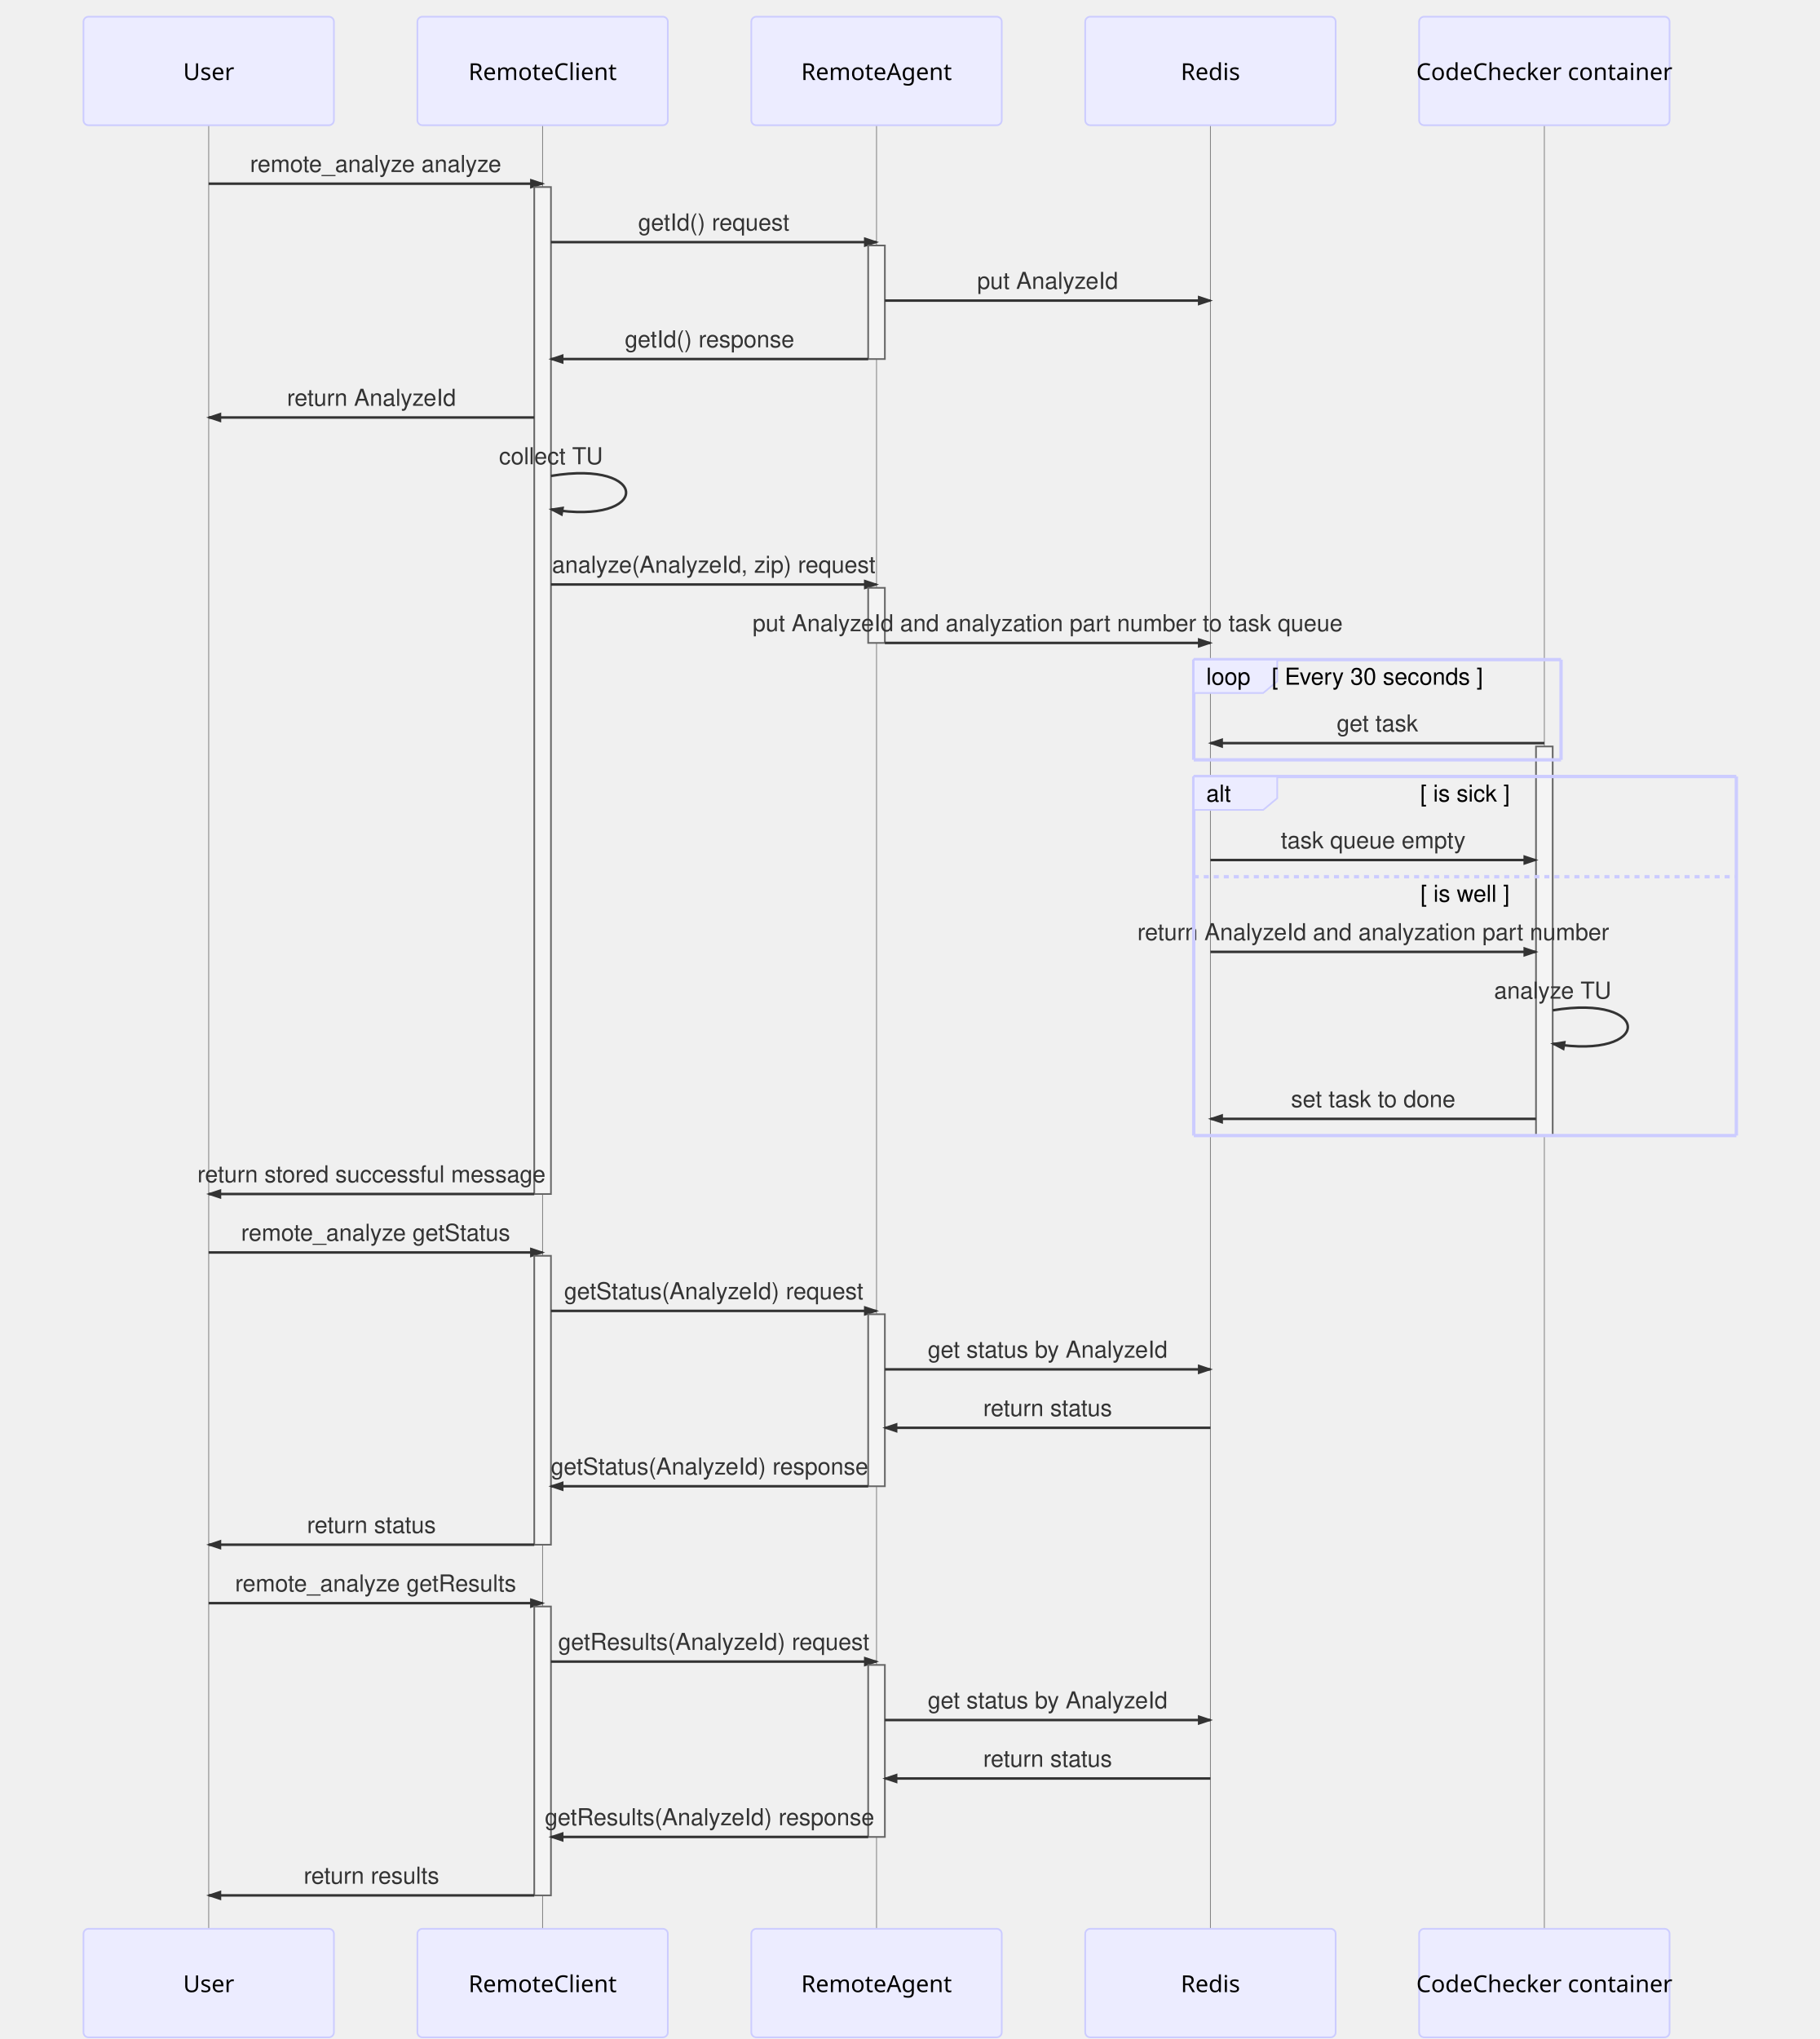
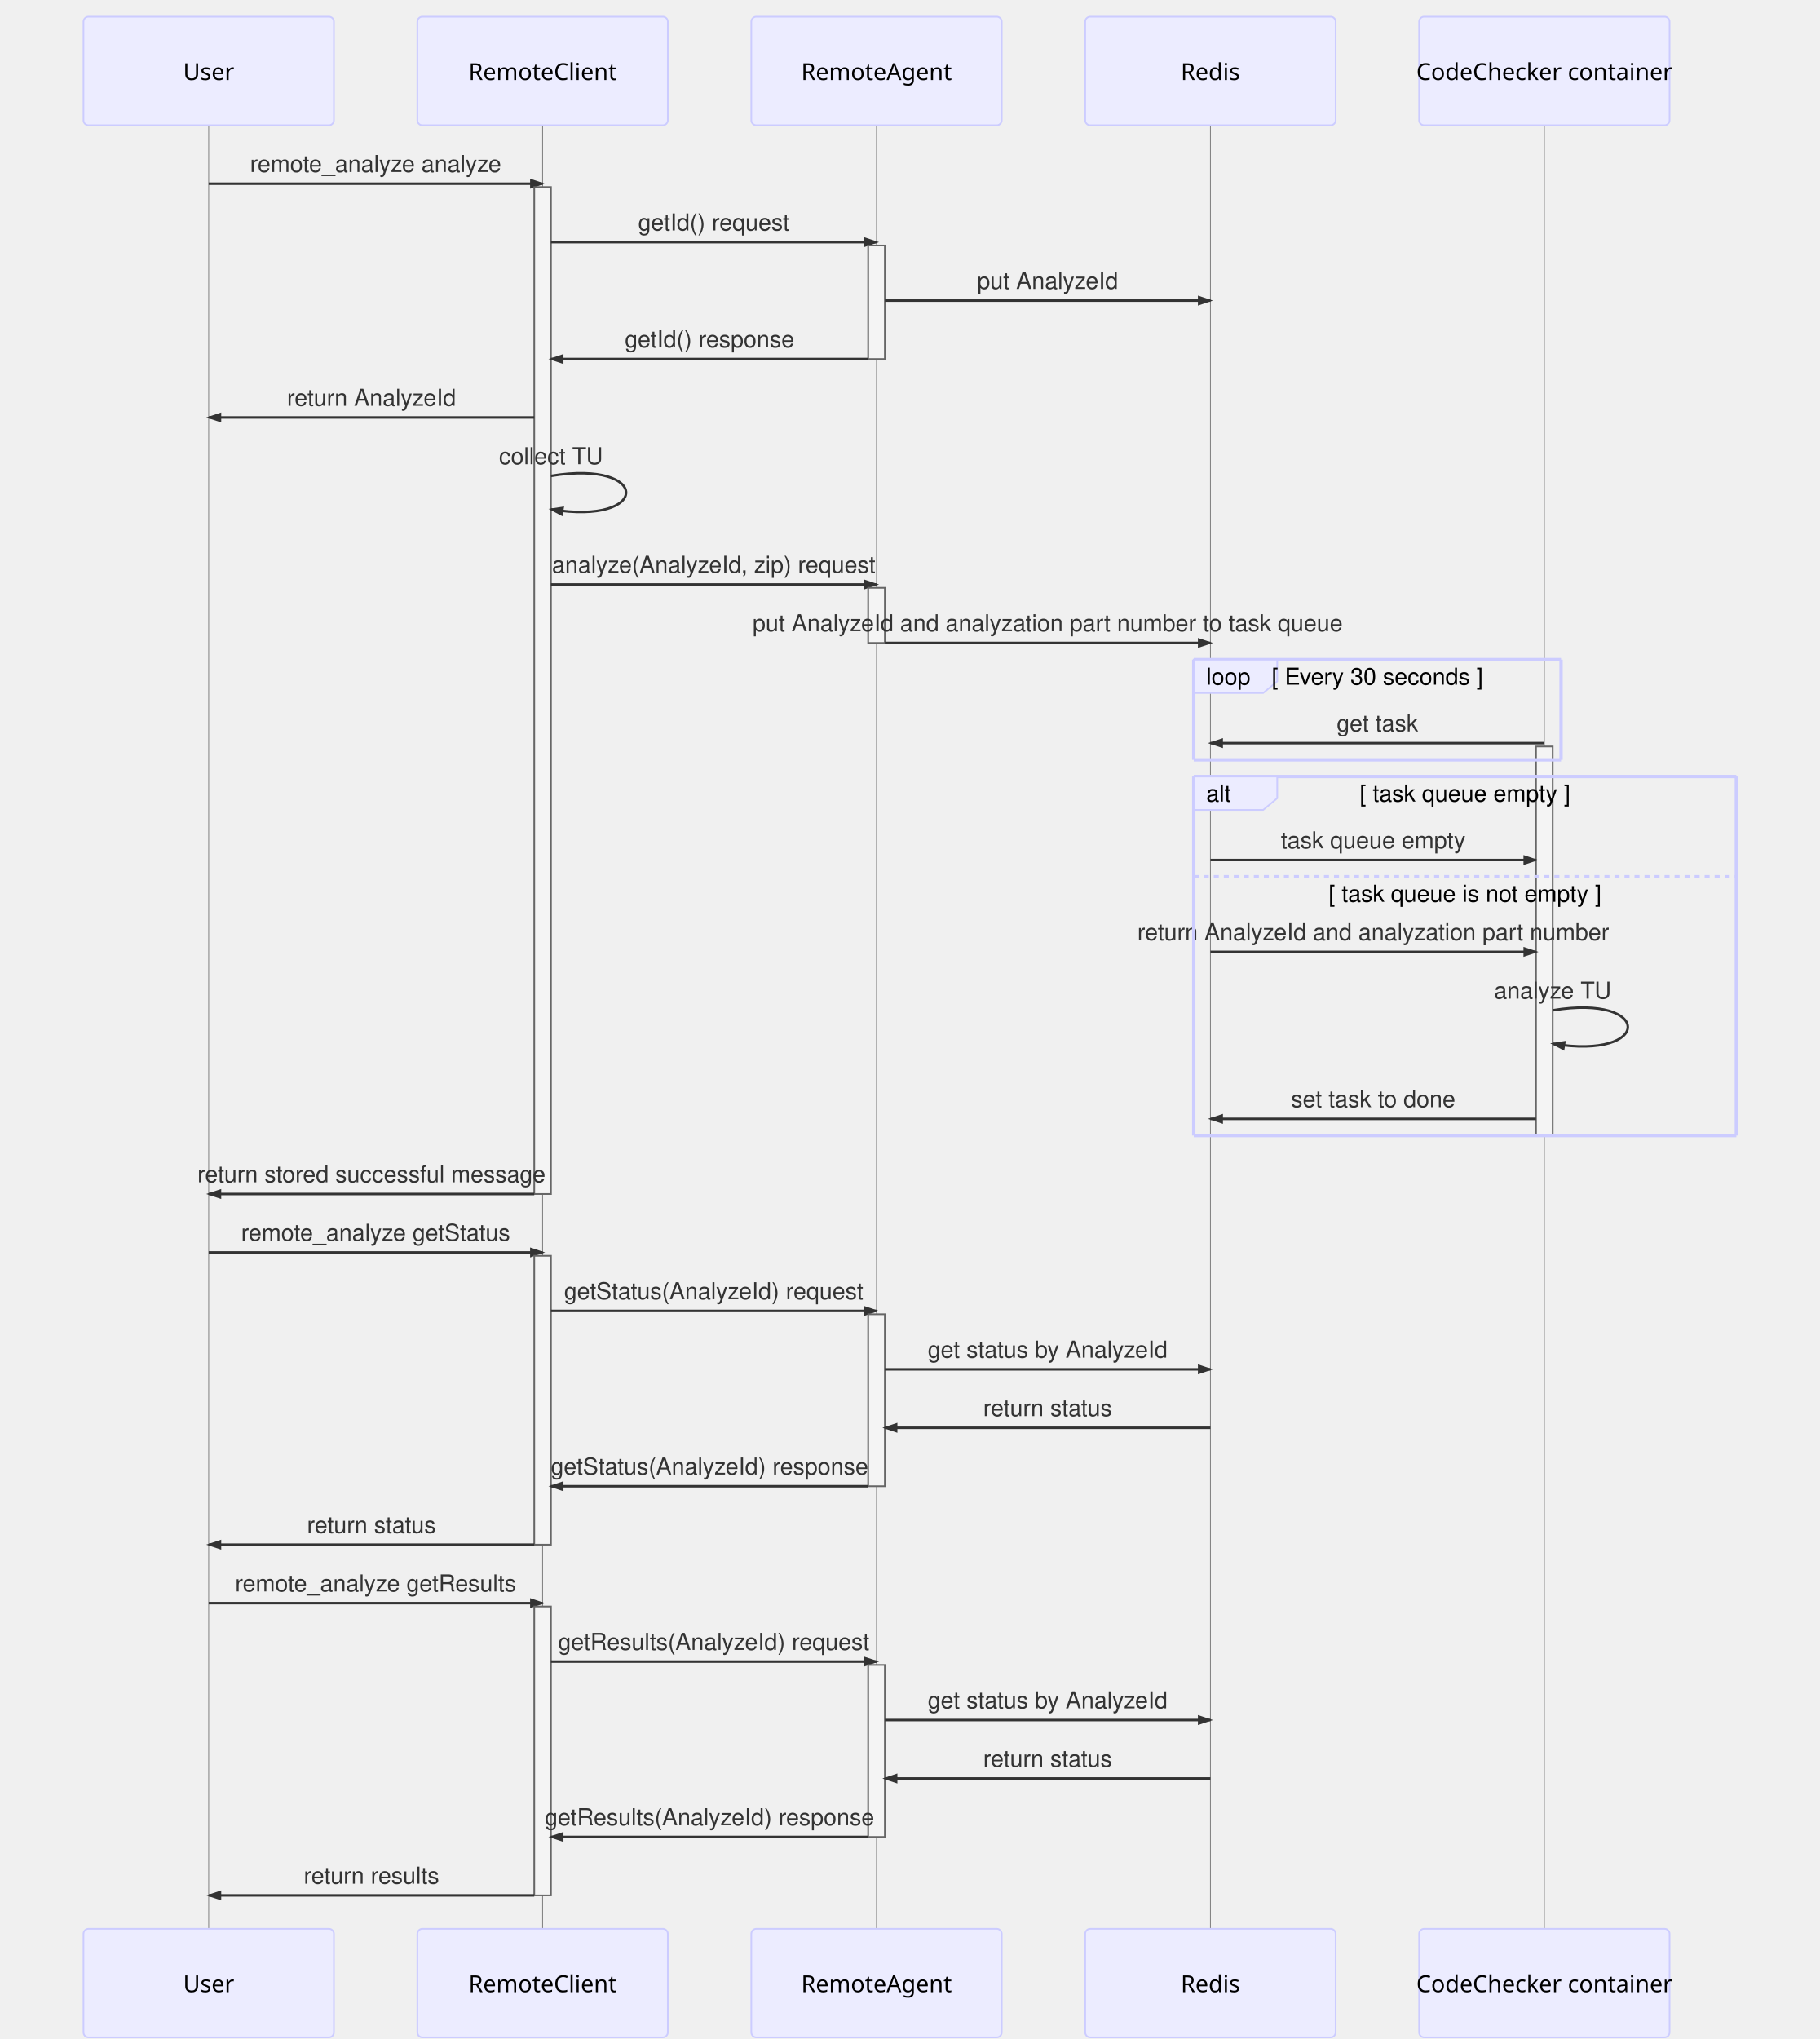
- <svg xmlns="http://www.w3.org/2000/svg" id="mermaid-1548192344188" width="100%" height="100%" style="max-width:1090px;" viewBox="-50 -10 1090 1221">
+ <svg xmlns="http://www.w3.org/2000/svg" id="mermaid-1548194050679" width="100%" height="100%" style="max-width:1090px;" viewBox="-50 -10 1090 1221">
  <style>


- #mermaid-1548192344188 .label {
+ #mermaid-1548194050679 .label {
  font-family: 'trebuchet ms', verdana, arial;
  color: #333; }

- #mermaid-1548192344188 .node rect,
- #mermaid-1548192344188 .node circle,
- #mermaid-1548192344188 .node ellipse,
- #mermaid-1548192344188 .node polygon {
+ #mermaid-1548194050679 .node rect,
+ #mermaid-1548194050679 .node circle,
+ #mermaid-1548194050679 .node ellipse,
+ #mermaid-1548194050679 .node polygon {
  fill: #ECECFF;
  stroke: #9370DB;
  stroke-width: 1px; }

- #mermaid-1548192344188 .node.clickable {
+ #mermaid-1548194050679 .node.clickable {
  cursor: pointer; }

- #mermaid-1548192344188 .arrowheadPath {
+ #mermaid-1548194050679 .arrowheadPath {
  fill: #333333; }

- #mermaid-1548192344188 .edgePath .path {
+ #mermaid-1548194050679 .edgePath .path {
  stroke: #333333;
  stroke-width: 1.5px; }

- #mermaid-1548192344188 .edgeLabel {
+ #mermaid-1548194050679 .edgeLabel {
  background-color: #e8e8e8; }

- #mermaid-1548192344188 .cluster rect {
+ #mermaid-1548194050679 .cluster rect {
  fill: #ffffde !important;
  stroke: #aaaa33 !important;
  stroke-width: 1px !important; }

- #mermaid-1548192344188 .cluster text {
+ #mermaid-1548194050679 .cluster text {
  fill: #333; }

- #mermaid-1548192344188 div.mermaidTooltip {
+ #mermaid-1548194050679 div.mermaidTooltip {
  position: absolute;
  text-align: center;
  max-width: 200px;
  padding: 2px;
  font-family: 'trebuchet ms', verdana, arial;
  font-size: 12px;
  background: #ffffde;
  border: 1px solid #aaaa33;
  border-radius: 2px;
  pointer-events: none;
  z-index: 100; }

- #mermaid-1548192344188 .actor {
+ #mermaid-1548194050679 .actor {
  stroke: #CCCCFF;
  fill: #ECECFF; }

- #mermaid-1548192344188 text.actor {
+ #mermaid-1548194050679 text.actor {
  fill: black;
  stroke: none; }

- #mermaid-1548192344188 .actor-line {
+ #mermaid-1548194050679 .actor-line {
  stroke: grey; }

- #mermaid-1548192344188 .messageLine0 {
+ #mermaid-1548194050679 .messageLine0 {
  stroke-width: 1.5;
  stroke-dasharray: '2 2';
  stroke: #333; }

- #mermaid-1548192344188 .messageLine1 {
+ #mermaid-1548194050679 .messageLine1 {
  stroke-width: 1.5;
  stroke-dasharray: '2 2';
  stroke: #333; }

- #mermaid-1548192344188 #arrowhead {
+ #mermaid-1548194050679 #arrowhead {
  fill: #333; }

- #mermaid-1548192344188 #crosshead path {
+ #mermaid-1548194050679 #crosshead path {
  fill: #333 !important;
  stroke: #333 !important; }

- #mermaid-1548192344188 .messageText {
+ #mermaid-1548194050679 .messageText {
  fill: #333;
  stroke: none; }

- #mermaid-1548192344188 .labelBox {
+ #mermaid-1548194050679 .labelBox {
  stroke: #CCCCFF;
  fill: #ECECFF; }

- #mermaid-1548192344188 .labelText {
+ #mermaid-1548194050679 .labelText {
  fill: black;
  stroke: none; }

- #mermaid-1548192344188 .loopText {
+ #mermaid-1548194050679 .loopText {
  fill: black;
  stroke: none; }

- #mermaid-1548192344188 .loopLine {
+ #mermaid-1548194050679 .loopLine {
  stroke-width: 2;
  stroke-dasharray: '2 2';
  stroke: #CCCCFF; }

- #mermaid-1548192344188 .note {
+ #mermaid-1548194050679 .note {
  stroke: #aaaa33;
  fill: #fff5ad; }

- #mermaid-1548192344188 .noteText {
+ #mermaid-1548194050679 .noteText {
  fill: black;
  stroke: none;
  font-family: 'trebuchet ms', verdana, arial;
  font-size: 14px; }

- #mermaid-1548192344188 .activation0 {
+ #mermaid-1548194050679 .activation0 {
  fill: #f4f4f4;
  stroke: #666; }

- #mermaid-1548192344188 .activation1 {
+ #mermaid-1548194050679 .activation1 {
  fill: #f4f4f4;
  stroke: #666; }

- #mermaid-1548192344188 .activation2 {
+ #mermaid-1548194050679 .activation2 {
  fill: #f4f4f4;
  stroke: #666; }


- #mermaid-1548192344188 .section {
+ #mermaid-1548194050679 .section {
  stroke: none;
  opacity: 0.2; }

- #mermaid-1548192344188 .section0 {
+ #mermaid-1548194050679 .section0 {
  fill: rgba(102, 102, 255, 0.49); }

- #mermaid-1548192344188 .section2 {
+ #mermaid-1548194050679 .section2 {
  fill: #fff400; }

- #mermaid-1548192344188 .section1,
- #mermaid-1548192344188 .section3 {
+ #mermaid-1548194050679 .section1,
+ #mermaid-1548194050679 .section3 {
  fill: white;
  opacity: 0.2; }

- #mermaid-1548192344188 .sectionTitle0 {
+ #mermaid-1548194050679 .sectionTitle0 {
  fill: #333; }

- #mermaid-1548192344188 .sectionTitle1 {
+ #mermaid-1548194050679 .sectionTitle1 {
  fill: #333; }

- #mermaid-1548192344188 .sectionTitle2 {
+ #mermaid-1548194050679 .sectionTitle2 {
  fill: #333; }

- #mermaid-1548192344188 .sectionTitle3 {
+ #mermaid-1548194050679 .sectionTitle3 {
  fill: #333; }

- #mermaid-1548192344188 .sectionTitle {
+ #mermaid-1548194050679 .sectionTitle {
  text-anchor: start;
  font-size: 11px;
  text-height: 14px; }


- #mermaid-1548192344188 .grid .tick {
+ #mermaid-1548194050679 .grid .tick {
  stroke: lightgrey;
  opacity: 0.3;
  shape-rendering: crispEdges; }

- #mermaid-1548192344188 .grid path {
+ #mermaid-1548194050679 .grid path {
  stroke-width: 0; }


- #mermaid-1548192344188 .today {
+ #mermaid-1548194050679 .today {
  fill: none;
  stroke: red;
  stroke-width: 2px; }



- #mermaid-1548192344188 .task {
+ #mermaid-1548194050679 .task {
  stroke-width: 2; }

- #mermaid-1548192344188 .taskText {
+ #mermaid-1548194050679 .taskText {
  text-anchor: middle;
  font-size: 11px; }

- #mermaid-1548192344188 .taskTextOutsideRight {
+ #mermaid-1548194050679 .taskTextOutsideRight {
  fill: black;
  text-anchor: start;
  font-size: 11px; }

- #mermaid-1548192344188 .taskTextOutsideLeft {
+ #mermaid-1548194050679 .taskTextOutsideLeft {
  fill: black;
  text-anchor: end;
  font-size: 11px; }


- #mermaid-1548192344188 .taskText0,
- #mermaid-1548192344188 .taskText1,
- #mermaid-1548192344188 .taskText2,
- #mermaid-1548192344188 .taskText3 {
+ #mermaid-1548194050679 .taskText0,
+ #mermaid-1548194050679 .taskText1,
+ #mermaid-1548194050679 .taskText2,
+ #mermaid-1548194050679 .taskText3 {
  fill: white; }

- #mermaid-1548192344188 .task0,
- #mermaid-1548192344188 .task1,
- #mermaid-1548192344188 .task2,
- #mermaid-1548192344188 .task3 {
+ #mermaid-1548194050679 .task0,
+ #mermaid-1548194050679 .task1,
+ #mermaid-1548194050679 .task2,
+ #mermaid-1548194050679 .task3 {
  fill: #8a90dd;
  stroke: #534fbc; }

- #mermaid-1548192344188 .taskTextOutside0,
- #mermaid-1548192344188 .taskTextOutside2 {
+ #mermaid-1548194050679 .taskTextOutside0,
+ #mermaid-1548194050679 .taskTextOutside2 {
  fill: black; }

- #mermaid-1548192344188 .taskTextOutside1,
- #mermaid-1548192344188 .taskTextOutside3 {
+ #mermaid-1548194050679 .taskTextOutside1,
+ #mermaid-1548194050679 .taskTextOutside3 {
  fill: black; }


- #mermaid-1548192344188 .active0,
- #mermaid-1548192344188 .active1,
- #mermaid-1548192344188 .active2,
- #mermaid-1548192344188 .active3 {
+ #mermaid-1548194050679 .active0,
+ #mermaid-1548194050679 .active1,
+ #mermaid-1548194050679 .active2,
+ #mermaid-1548194050679 .active3 {
  fill: #bfc7ff;
  stroke: #534fbc; }

- #mermaid-1548192344188 .activeText0,
- #mermaid-1548192344188 .activeText1,
- #mermaid-1548192344188 .activeText2,
- #mermaid-1548192344188 .activeText3 {
+ #mermaid-1548194050679 .activeText0,
+ #mermaid-1548194050679 .activeText1,
+ #mermaid-1548194050679 .activeText2,
+ #mermaid-1548194050679 .activeText3 {
  fill: black !important; }


- #mermaid-1548192344188 .done0,
- #mermaid-1548192344188 .done1,
- #mermaid-1548192344188 .done2,
- #mermaid-1548192344188 .done3 {
+ #mermaid-1548194050679 .done0,
+ #mermaid-1548194050679 .done1,
+ #mermaid-1548194050679 .done2,
+ #mermaid-1548194050679 .done3 {
  stroke: grey;
  fill: lightgrey;
  stroke-width: 2; }

- #mermaid-1548192344188 .doneText0,
- #mermaid-1548192344188 .doneText1,
- #mermaid-1548192344188 .doneText2,
- #mermaid-1548192344188 .doneText3 {
+ #mermaid-1548194050679 .doneText0,
+ #mermaid-1548194050679 .doneText1,
+ #mermaid-1548194050679 .doneText2,
+ #mermaid-1548194050679 .doneText3 {
  fill: black !important; }


- #mermaid-1548192344188 .crit0,
- #mermaid-1548192344188 .crit1,
- #mermaid-1548192344188 .crit2,
- #mermaid-1548192344188 .crit3 {
+ #mermaid-1548194050679 .crit0,
+ #mermaid-1548194050679 .crit1,
+ #mermaid-1548194050679 .crit2,
+ #mermaid-1548194050679 .crit3 {
  stroke: #ff8888;
  fill: red;
  stroke-width: 2; }

- #mermaid-1548192344188 .activeCrit0,
- #mermaid-1548192344188 .activeCrit1,
- #mermaid-1548192344188 .activeCrit2,
- #mermaid-1548192344188 .activeCrit3 {
+ #mermaid-1548194050679 .activeCrit0,
+ #mermaid-1548194050679 .activeCrit1,
+ #mermaid-1548194050679 .activeCrit2,
+ #mermaid-1548194050679 .activeCrit3 {
  stroke: #ff8888;
  fill: #bfc7ff;
  stroke-width: 2; }

- #mermaid-1548192344188 .doneCrit0,
- #mermaid-1548192344188 .doneCrit1,
- #mermaid-1548192344188 .doneCrit2,
- #mermaid-1548192344188 .doneCrit3 {
+ #mermaid-1548194050679 .doneCrit0,
+ #mermaid-1548194050679 .doneCrit1,
+ #mermaid-1548194050679 .doneCrit2,
+ #mermaid-1548194050679 .doneCrit3 {
  stroke: #ff8888;
  fill: lightgrey;
  stroke-width: 2;
  cursor: pointer;
  shape-rendering: crispEdges; }

- #mermaid-1548192344188 .doneCritText0,
- #mermaid-1548192344188 .doneCritText1,
- #mermaid-1548192344188 .doneCritText2,
- #mermaid-1548192344188 .doneCritText3 {
+ #mermaid-1548194050679 .doneCritText0,
+ #mermaid-1548194050679 .doneCritText1,
+ #mermaid-1548194050679 .doneCritText2,
+ #mermaid-1548194050679 .doneCritText3 {
  fill: black !important; }

- #mermaid-1548192344188 .activeCritText0,
- #mermaid-1548192344188 .activeCritText1,
- #mermaid-1548192344188 .activeCritText2,
- #mermaid-1548192344188 .activeCritText3 {
+ #mermaid-1548194050679 .activeCritText0,
+ #mermaid-1548194050679 .activeCritText1,
+ #mermaid-1548194050679 .activeCritText2,
+ #mermaid-1548194050679 .activeCritText3 {
  fill: black !important; }

- #mermaid-1548192344188 .titleText {
+ #mermaid-1548194050679 .titleText {
  text-anchor: middle;
  font-size: 18px;
  fill: black; }

- #mermaid-1548192344188 g.classGroup text {
+ #mermaid-1548194050679 g.classGroup text {
  fill: #9370DB;
  stroke: none;
  font-family: 'trebuchet ms', verdana, arial;
  font-size: 10px; }

- #mermaid-1548192344188 g.classGroup rect {
+ #mermaid-1548194050679 g.classGroup rect {
  fill: #ECECFF;
  stroke: #9370DB; }

- #mermaid-1548192344188 g.classGroup line {
-   stroke: #9370DB;
-   stroke-width: 1; }
- 
- #mermaid-1548192344188 .classLabel .box {
+ #mermaid-1548194050679 g.classGroup line {
+   stroke: #9370DB;
+   stroke-width: 1; }
+ 
+ #mermaid-1548194050679 .classLabel .box {
  stroke: none;
  stroke-width: 0;
  fill: #ECECFF;
  opacity: 0.5; }

- #mermaid-1548192344188 .classLabel .label {
+ #mermaid-1548194050679 .classLabel .label {
  fill: #9370DB;
  font-size: 10px; }

- #mermaid-1548192344188 .relation {
+ #mermaid-1548194050679 .relation {
  stroke: #9370DB;
  stroke-width: 1;
  fill: none; }

- #mermaid-1548192344188 #compositionStart {
-   fill: #9370DB;
-   stroke: #9370DB;
-   stroke-width: 1; }
- 
- #mermaid-1548192344188 #compositionEnd {
-   fill: #9370DB;
-   stroke: #9370DB;
-   stroke-width: 1; }
- 
- #mermaid-1548192344188 #aggregationStart {
+ #mermaid-1548194050679 #compositionStart {
+   fill: #9370DB;
+   stroke: #9370DB;
+   stroke-width: 1; }
+ 
+ #mermaid-1548194050679 #compositionEnd {
+   fill: #9370DB;
+   stroke: #9370DB;
+   stroke-width: 1; }
+ 
+ #mermaid-1548194050679 #aggregationStart {
  fill: #ECECFF;
  stroke: #9370DB;
  stroke-width: 1; }

- #mermaid-1548192344188 #aggregationEnd {
+ #mermaid-1548194050679 #aggregationEnd {
  fill: #ECECFF;
  stroke: #9370DB;
  stroke-width: 1; }

- #mermaid-1548192344188 #dependencyStart {
-   fill: #9370DB;
-   stroke: #9370DB;
-   stroke-width: 1; }
- 
- #mermaid-1548192344188 #dependencyEnd {
-   fill: #9370DB;
-   stroke: #9370DB;
-   stroke-width: 1; }
- 
- #mermaid-1548192344188 #extensionStart {
-   fill: #9370DB;
-   stroke: #9370DB;
-   stroke-width: 1; }
- 
- #mermaid-1548192344188 #extensionEnd {
-   fill: #9370DB;
-   stroke: #9370DB;
-   stroke-width: 1; }
- 
- #mermaid-1548192344188 .commit-id,
- #mermaid-1548192344188 .commit-msg,
- #mermaid-1548192344188 .branch-label {
+ #mermaid-1548194050679 #dependencyStart {
+   fill: #9370DB;
+   stroke: #9370DB;
+   stroke-width: 1; }
+ 
+ #mermaid-1548194050679 #dependencyEnd {
+   fill: #9370DB;
+   stroke: #9370DB;
+   stroke-width: 1; }
+ 
+ #mermaid-1548194050679 #extensionStart {
+   fill: #9370DB;
+   stroke: #9370DB;
+   stroke-width: 1; }
+ 
+ #mermaid-1548194050679 #extensionEnd {
+   fill: #9370DB;
+   stroke: #9370DB;
+   stroke-width: 1; }
+ 
+ #mermaid-1548194050679 .commit-id,
+ #mermaid-1548194050679 .commit-msg,
+ #mermaid-1548194050679 .branch-label {
  fill: lightgrey;
  color: lightgrey; }
</style>
-   <style>#mermaid-1548192344188 {
+   <style>#mermaid-1548194050679 {
    color: rgba(0, 0, 0, 0.651);
    font: normal normal normal normal 14px/21px "Chinese Quote", -apple-system, BlinkMacSystemFont, "Segoe UI", "PingFang SC", "Hiragino Sans GB", "Microsoft YaHei", "Helvetica Neue", Helvetica, Arial, sans-serif, "Apple Color Emoji", "Segoe UI Emoji", "Segoe UI Symbol";
  }</style>
  <g />
  <g>
-     <line id="actor90" x1="75" y1="5" x2="75" y2="1210" class="actor-line" stroke-width="0.5px" stroke="#999" />
+     <line id="actor150" x1="75" y1="5" x2="75" y2="1210" class="actor-line" stroke-width="0.5px" stroke="#999" />
    <rect x="0" y="0" fill="#eaeaea" stroke="#666" width="150" height="65" rx="3" ry="3" class="actor" />
    <text x="75" y="32.5" dominant-baseline="central" alignment-baseline="central" class="actor" style="text-anchor: middle; font-size: 14px; font-family: Open-Sans, sans-serif;">
      <tspan x="75" dy="0">User</tspan>
    </text>
  </g>
  <g>
-     <line id="actor91" x1="275" y1="5" x2="275" y2="1210" class="actor-line" stroke-width="0.5px" stroke="#999" />
+     <line id="actor151" x1="275" y1="5" x2="275" y2="1210" class="actor-line" stroke-width="0.5px" stroke="#999" />
    <rect x="200" y="0" fill="#eaeaea" stroke="#666" width="150" height="65" rx="3" ry="3" class="actor" />
    <text x="275" y="32.5" dominant-baseline="central" alignment-baseline="central" class="actor" style="text-anchor: middle; font-size: 14px; font-family: Open-Sans, sans-serif;">
      <tspan x="275" dy="0">RemoteClient</tspan>
    </text>
  </g>
  <g>
-     <line id="actor92" x1="475" y1="5" x2="475" y2="1210" class="actor-line" stroke-width="0.5px" stroke="#999" />
+     <line id="actor152" x1="475" y1="5" x2="475" y2="1210" class="actor-line" stroke-width="0.5px" stroke="#999" />
    <rect x="400" y="0" fill="#eaeaea" stroke="#666" width="150" height="65" rx="3" ry="3" class="actor" />
    <text x="475" y="32.5" dominant-baseline="central" alignment-baseline="central" class="actor" style="text-anchor: middle; font-size: 14px; font-family: Open-Sans, sans-serif;">
      <tspan x="475" dy="0">RemoteAgent</tspan>
    </text>
  </g>
  <g>
-     <line id="actor93" x1="675" y1="5" x2="675" y2="1210" class="actor-line" stroke-width="0.5px" stroke="#999" />
+     <line id="actor153" x1="675" y1="5" x2="675" y2="1210" class="actor-line" stroke-width="0.5px" stroke="#999" />
    <rect x="600" y="0" fill="#eaeaea" stroke="#666" width="150" height="65" rx="3" ry="3" class="actor" />
    <text x="675" y="32.5" dominant-baseline="central" alignment-baseline="central" class="actor" style="text-anchor: middle; font-size: 14px; font-family: Open-Sans, sans-serif;">
      <tspan x="675" dy="0">Redis</tspan>
    </text>
  </g>
  <g>
-     <line id="actor94" x1="875" y1="5" x2="875" y2="1210" class="actor-line" stroke-width="0.5px" stroke="#999" />
+     <line id="actor154" x1="875" y1="5" x2="875" y2="1210" class="actor-line" stroke-width="0.5px" stroke="#999" />
    <rect x="800" y="0" fill="#eaeaea" stroke="#666" width="150" height="65" rx="3" ry="3" class="actor" />
    <text x="875" y="32.5" dominant-baseline="central" alignment-baseline="central" class="actor" style="text-anchor: middle; font-size: 14px; font-family: Open-Sans, sans-serif;">
      <tspan x="875" dy="0">CodeChecker container</tspan>
    </text>
  </g>
  <defs>
    <marker id="arrowhead" refX="5" refY="2" markerWidth="6" markerHeight="4" orient="auto">
      <path d="M 0,0 V 4 L6,2 Z" />
    </marker>
  </defs>
  <defs>
    <marker id="crosshead" markerWidth="15" markerHeight="8" orient="auto" refX="16" refY="4">
      <path fill="black" stroke="#000000" stroke-width="1px" d="M 9,2 V 6 L16,4 Z" style="stroke-dasharray: 0px, 0px;" />
      <path fill="none" stroke="#000000" stroke-width="1px" d="M 0,1 L 6,7 M 6,1 L 0,7" style="stroke-dasharray: 0px, 0px;" />
    </marker>
  </defs>
  <g>
    <text x="175" y="93" class="messageText" style="text-anchor: middle;">remote_analyze analyze</text>
    <line x1="75" y1="100" x2="275" y2="100" class="messageLine0" stroke-width="2" stroke="black" marker-end="url(#arrowhead)" style="fill: none;" />
  </g>
  <g>
    <rect x="270" y="102" fill="#EDF2AE" stroke="#666" width="10" height="603" rx="0" ry="0" class="activation0" />
  </g>
  <g>
    <text x="377.5" y="128" class="messageText" style="text-anchor: middle;">getId() request</text>
    <line x1="280" y1="135" x2="475" y2="135" class="messageLine0" stroke-width="2" stroke="black" marker-end="url(#arrowhead)" style="fill: none;" />
  </g>
  <g>
    <rect x="470" y="137" fill="#EDF2AE" stroke="#666" width="10" height="68" rx="0" ry="0" class="activation0" />
  </g>
  <g>
    <text x="577.5" y="163" class="messageText" style="text-anchor: middle;">put AnalyzeId</text>
    <line x1="480" y1="170" x2="675" y2="170" class="messageLine0" stroke-width="2" stroke="black" marker-end="url(#arrowhead)" style="fill: none;" />
  </g>
  <g>
    <text x="375" y="198" class="messageText" style="text-anchor: middle;">getId() response</text>
    <line x1="470" y1="205" x2="280" y2="205" class="messageLine0" stroke-width="2" stroke="black" marker-end="url(#arrowhead)" style="fill: none;" />
  </g>
  <g>
    <text x="172.5" y="233" class="messageText" style="text-anchor: middle;">return AnalyzeId</text>
    <line x1="270" y1="240" x2="75" y2="240" class="messageLine0" stroke-width="2" stroke="black" marker-end="url(#arrowhead)" style="fill: none;" />
  </g>
  <g>
    <text x="280" y="268" class="messageText" style="text-anchor: middle;">collect TU</text>
    <path d="M 280,275 C 340,265 340,305 280,295" class="messageLine0" stroke-width="2" stroke="black" marker-end="url(#arrowhead)" style="fill: none;" />
  </g>
  <g>
    <text x="377.5" y="333" class="messageText" style="text-anchor: middle;">analyze(AnalyzeId, zip) request</text>
    <line x1="280" y1="340" x2="475" y2="340" class="messageLine0" stroke-width="2" stroke="black" marker-end="url(#arrowhead)" style="fill: none;" />
  </g>
  <g>
    <rect x="470" y="342" fill="#EDF2AE" stroke="#666" width="10" height="33" rx="0" ry="0" class="activation0" />
  </g>
  <g>
    <text x="577.5" y="368" class="messageText" style="text-anchor: middle;">put AnalyzeId and analyzation part number to task queue</text>
    <line x1="480" y1="375" x2="675" y2="375" class="messageLine0" stroke-width="2" stroke="black" marker-end="url(#arrowhead)" style="fill: none;" />
  </g>
  <g>
    <text x="775" y="428" class="messageText" style="text-anchor: middle;">get task</text>
    <line x1="875" y1="435" x2="675" y2="435" class="messageLine0" stroke-width="2" stroke="black" marker-end="url(#arrowhead)" style="fill: none;" />
  </g>
  <g>
    <rect x="870" y="437" fill="#EDF2AE" stroke="#666" width="10" height="233" rx="0" ry="0" class="activation0" />
  </g>
  <g>
    <line x1="665" y1="385" x2="885" y2="385" class="loopLine" />
    <line x1="885" y1="385" x2="885" y2="445" class="loopLine" />
    <line x1="665" y1="445" x2="885" y2="445" class="loopLine" />
    <line x1="665" y1="385" x2="665" y2="445" class="loopLine" />
    <polygon points="665,385 715,385 715,398 706.6,405 665,405" class="labelBox" />
    <text x="672.5" y="400" fill="black" class="labelText">
      <tspan x="672.5" fill="black">loop</tspan>
    </text>
    <text x="775" y="400" fill="black" class="loopText" style="text-anchor: middle;">
      <tspan x="775" fill="black">[ Every 30 seconds ]</tspan>
    </text>
  </g>
  <g>
    <text x="772.5" y="498" class="messageText" style="text-anchor: middle;">task queue empty</text>
    <line x1="675" y1="505" x2="870" y2="505" class="messageLine0" stroke-width="2" stroke="black" marker-end="url(#arrowhead)" style="fill: none;" />
  </g>
  <g>
    <text x="772.5" y="553" class="messageText" style="text-anchor: middle;">return AnalyzeId and analyzation part number</text>
    <line x1="675" y1="560" x2="870" y2="560" class="messageLine0" stroke-width="2" stroke="black" marker-end="url(#arrowhead)" style="fill: none;" />
  </g>
  <g>
    <text x="880" y="588" class="messageText" style="text-anchor: middle;">analyze TU</text>
    <path d="M 880,595 C 940,585 940,625 880,615" class="messageLine0" stroke-width="2" stroke="black" marker-end="url(#arrowhead)" style="fill: none;" />
  </g>
  <g>
    <text x="772.5" y="653" class="messageText" style="text-anchor: middle;">set task to done</text>
    <line x1="870" y1="660" x2="675" y2="660" class="messageLine0" stroke-width="2" stroke="black" marker-end="url(#arrowhead)" style="fill: none;" />
  </g>
  <g>
    <line x1="665" y1="455" x2="990" y2="455" class="loopLine" />
    <line x1="990" y1="455" x2="990" y2="670" class="loopLine" />
    <line x1="665" y1="670" x2="990" y2="670" class="loopLine" />
    <line x1="665" y1="455" x2="665" y2="670" class="loopLine" />
    <line x1="665" y1="515" x2="990" y2="515" class="loopLine" style="stroke-dasharray: 3px, 3px;" />
    <polygon points="665,455 715,455 715,468 706.6,475 665,475" class="labelBox" />
    <text x="672.5" y="470" fill="black" class="labelText">
      <tspan x="672.5" fill="black">alt</tspan>
    </text>
    <text x="827.5" y="470" fill="black" class="loopText" style="text-anchor: middle;">
-       <tspan x="827.5" fill="black">[ is sick ]</tspan>
+       <tspan x="827.5" fill="black">[ task queue empty ]</tspan>
    </text>
    <text x="827.5" y="530" fill="black" class="loopText" style="text-anchor: middle;">
-       <tspan x="827.5" fill="black">[ is well ]</tspan>
+       <tspan x="827.5" fill="black">[ task queue is not empty ]</tspan>
    </text>
  </g>
  <g>
    <text x="172.5" y="698" class="messageText" style="text-anchor: middle;">return stored successful message</text>
    <line x1="270" y1="705" x2="75" y2="705" class="messageLine0" stroke-width="2" stroke="black" marker-end="url(#arrowhead)" style="fill: none;" />
  </g>
  <g>
    <text x="175" y="733" class="messageText" style="text-anchor: middle;">remote_analyze getStatus</text>
    <line x1="75" y1="740" x2="275" y2="740" class="messageLine0" stroke-width="2" stroke="black" marker-end="url(#arrowhead)" style="fill: none;" />
  </g>
  <g>
    <rect x="270" y="742" fill="#EDF2AE" stroke="#666" width="10" height="173" rx="0" ry="0" class="activation0" />
  </g>
  <g>
    <text x="377.5" y="768" class="messageText" style="text-anchor: middle;">getStatus(AnalyzeId) request</text>
    <line x1="280" y1="775" x2="475" y2="775" class="messageLine0" stroke-width="2" stroke="black" marker-end="url(#arrowhead)" style="fill: none;" />
  </g>
  <g>
    <rect x="470" y="777" fill="#EDF2AE" stroke="#666" width="10" height="103" rx="0" ry="0" class="activation0" />
  </g>
  <g>
    <text x="577.5" y="803" class="messageText" style="text-anchor: middle;">get status by AnalyzeId</text>
    <line x1="480" y1="810" x2="675" y2="810" class="messageLine0" stroke-width="2" stroke="black" marker-end="url(#arrowhead)" style="fill: none;" />
  </g>
  <g>
    <text x="577.5" y="838" class="messageText" style="text-anchor: middle;">return status</text>
    <line x1="675" y1="845" x2="480" y2="845" class="messageLine0" stroke-width="2" stroke="black" marker-end="url(#arrowhead)" style="fill: none;" />
  </g>
  <g>
    <text x="375" y="873" class="messageText" style="text-anchor: middle;">getStatus(AnalyzeId) response</text>
    <line x1="470" y1="880" x2="280" y2="880" class="messageLine0" stroke-width="2" stroke="black" marker-end="url(#arrowhead)" style="fill: none;" />
  </g>
  <g>
    <text x="172.5" y="908" class="messageText" style="text-anchor: middle;">return status</text>
    <line x1="270" y1="915" x2="75" y2="915" class="messageLine0" stroke-width="2" stroke="black" marker-end="url(#arrowhead)" style="fill: none;" />
  </g>
  <g>
    <text x="175" y="943" class="messageText" style="text-anchor: middle;">remote_analyze getResults</text>
    <line x1="75" y1="950" x2="275" y2="950" class="messageLine0" stroke-width="2" stroke="black" marker-end="url(#arrowhead)" style="fill: none;" />
  </g>
  <g>
    <rect x="270" y="952" fill="#EDF2AE" stroke="#666" width="10" height="173" rx="0" ry="0" class="activation0" />
  </g>
  <g>
    <text x="377.5" y="978" class="messageText" style="text-anchor: middle;">getResults(AnalyzeId) request</text>
    <line x1="280" y1="985" x2="475" y2="985" class="messageLine0" stroke-width="2" stroke="black" marker-end="url(#arrowhead)" style="fill: none;" />
  </g>
  <g>
    <rect x="470" y="987" fill="#EDF2AE" stroke="#666" width="10" height="103" rx="0" ry="0" class="activation0" />
  </g>
  <g>
    <text x="577.5" y="1013" class="messageText" style="text-anchor: middle;">get status by AnalyzeId</text>
    <line x1="480" y1="1020" x2="675" y2="1020" class="messageLine0" stroke-width="2" stroke="black" marker-end="url(#arrowhead)" style="fill: none;" />
  </g>
  <g>
    <text x="577.5" y="1048" class="messageText" style="text-anchor: middle;">return status</text>
    <line x1="675" y1="1055" x2="480" y2="1055" class="messageLine0" stroke-width="2" stroke="black" marker-end="url(#arrowhead)" style="fill: none;" />
  </g>
  <g>
    <text x="375" y="1083" class="messageText" style="text-anchor: middle;">getResults(AnalyzeId) response</text>
    <line x1="470" y1="1090" x2="280" y2="1090" class="messageLine0" stroke-width="2" stroke="black" marker-end="url(#arrowhead)" style="fill: none;" />
  </g>
  <g>
    <text x="172.5" y="1118" class="messageText" style="text-anchor: middle;">return results</text>
    <line x1="270" y1="1125" x2="75" y2="1125" class="messageLine0" stroke-width="2" stroke="black" marker-end="url(#arrowhead)" style="fill: none;" />
  </g>
  <g>
    <rect x="0" y="1145" fill="#eaeaea" stroke="#666" width="150" height="65" rx="3" ry="3" class="actor" />
    <text x="75" y="1177.5" dominant-baseline="central" alignment-baseline="central" class="actor" style="text-anchor: middle; font-size: 14px; font-family: Open-Sans, sans-serif;">
      <tspan x="75" dy="0">User</tspan>
    </text>
  </g>
  <g>
    <rect x="200" y="1145" fill="#eaeaea" stroke="#666" width="150" height="65" rx="3" ry="3" class="actor" />
    <text x="275" y="1177.5" dominant-baseline="central" alignment-baseline="central" class="actor" style="text-anchor: middle; font-size: 14px; font-family: Open-Sans, sans-serif;">
      <tspan x="275" dy="0">RemoteClient</tspan>
    </text>
  </g>
  <g>
    <rect x="400" y="1145" fill="#eaeaea" stroke="#666" width="150" height="65" rx="3" ry="3" class="actor" />
    <text x="475" y="1177.5" dominant-baseline="central" alignment-baseline="central" class="actor" style="text-anchor: middle; font-size: 14px; font-family: Open-Sans, sans-serif;">
      <tspan x="475" dy="0">RemoteAgent</tspan>
    </text>
  </g>
  <g>
    <rect x="600" y="1145" fill="#eaeaea" stroke="#666" width="150" height="65" rx="3" ry="3" class="actor" />
    <text x="675" y="1177.5" dominant-baseline="central" alignment-baseline="central" class="actor" style="text-anchor: middle; font-size: 14px; font-family: Open-Sans, sans-serif;">
      <tspan x="675" dy="0">Redis</tspan>
    </text>
  </g>
  <g>
    <rect x="800" y="1145" fill="#eaeaea" stroke="#666" width="150" height="65" rx="3" ry="3" class="actor" />
    <text x="875" y="1177.5" dominant-baseline="central" alignment-baseline="central" class="actor" style="text-anchor: middle; font-size: 14px; font-family: Open-Sans, sans-serif;">
      <tspan x="875" dy="0">CodeChecker container</tspan>
    </text>
  </g>
</svg>
